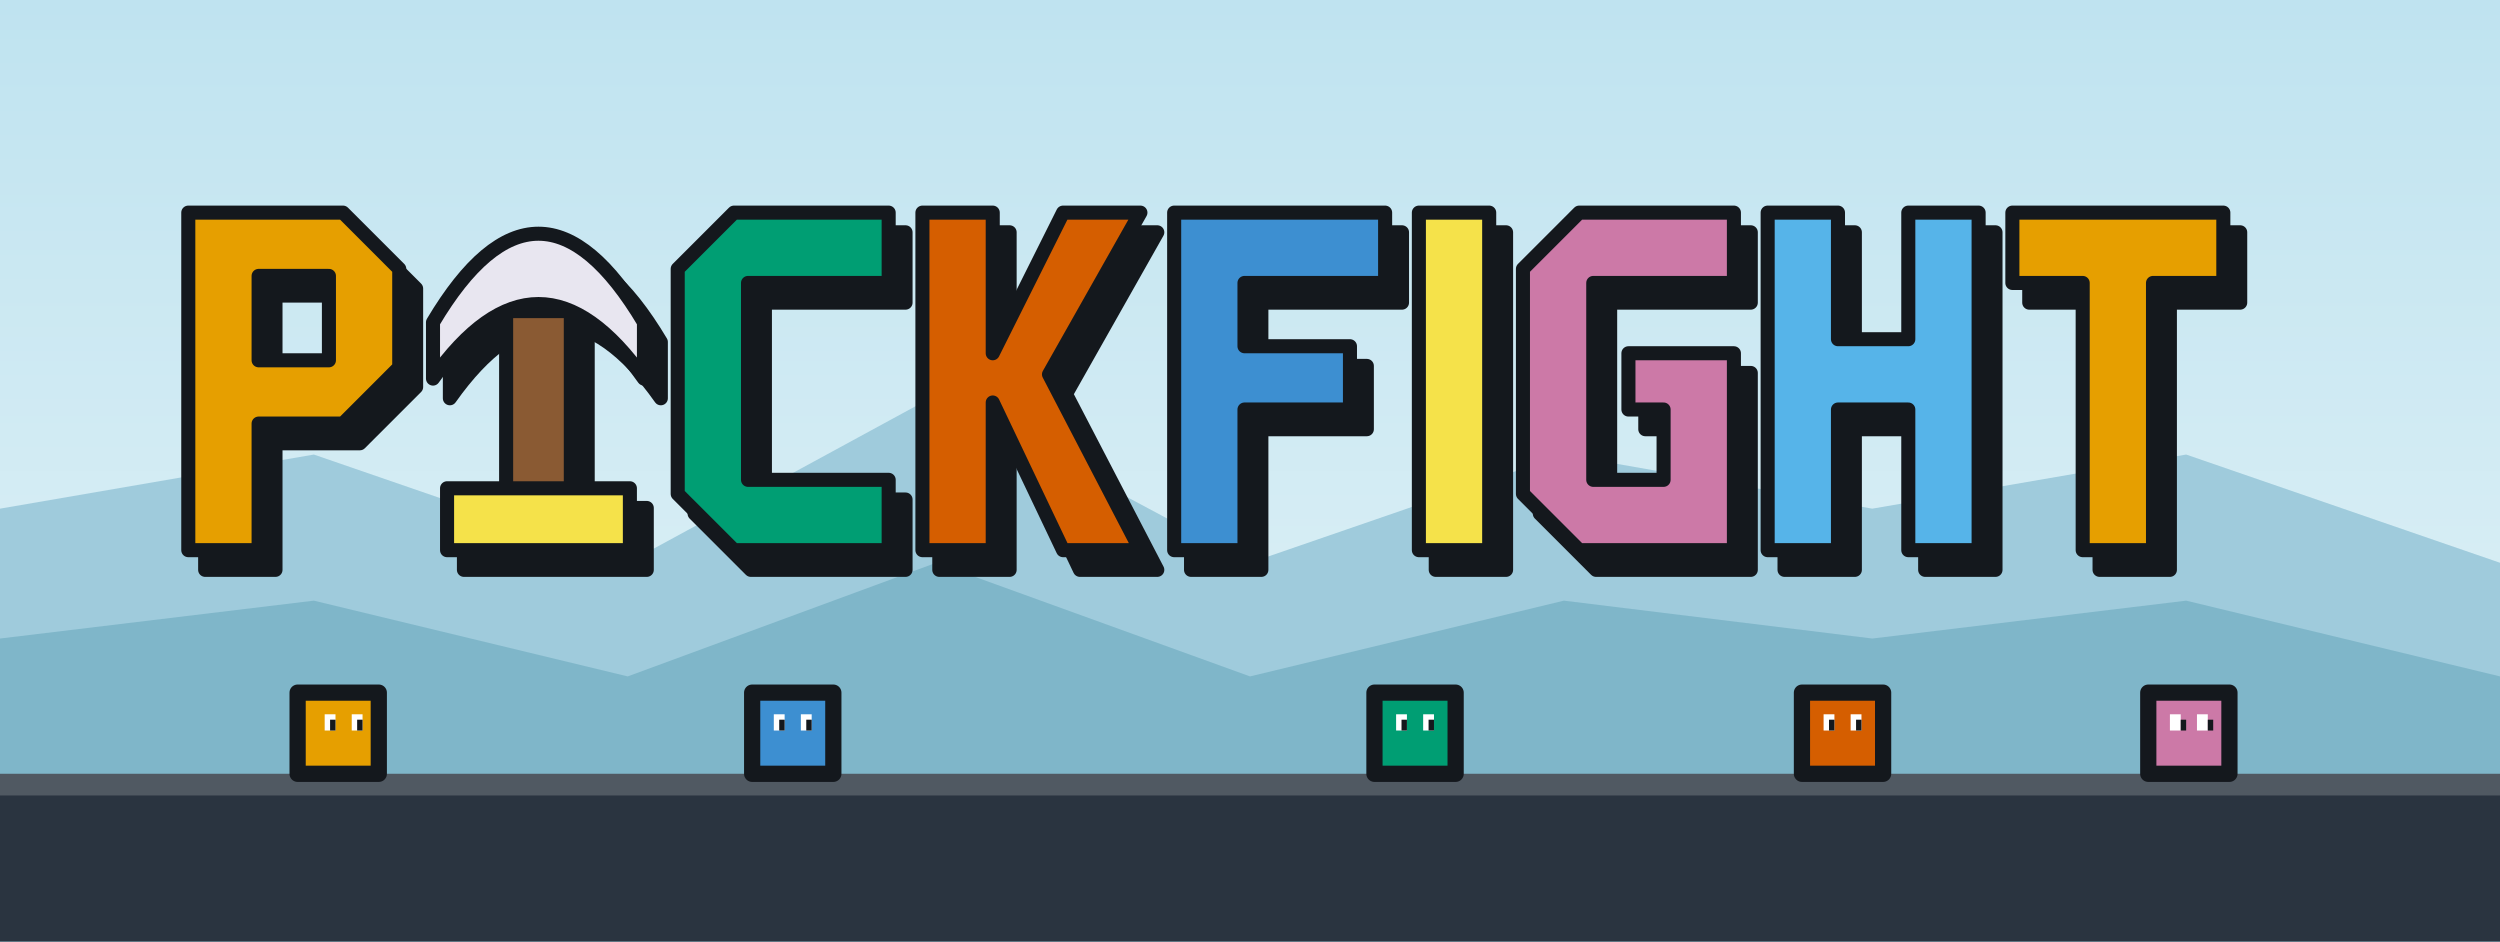
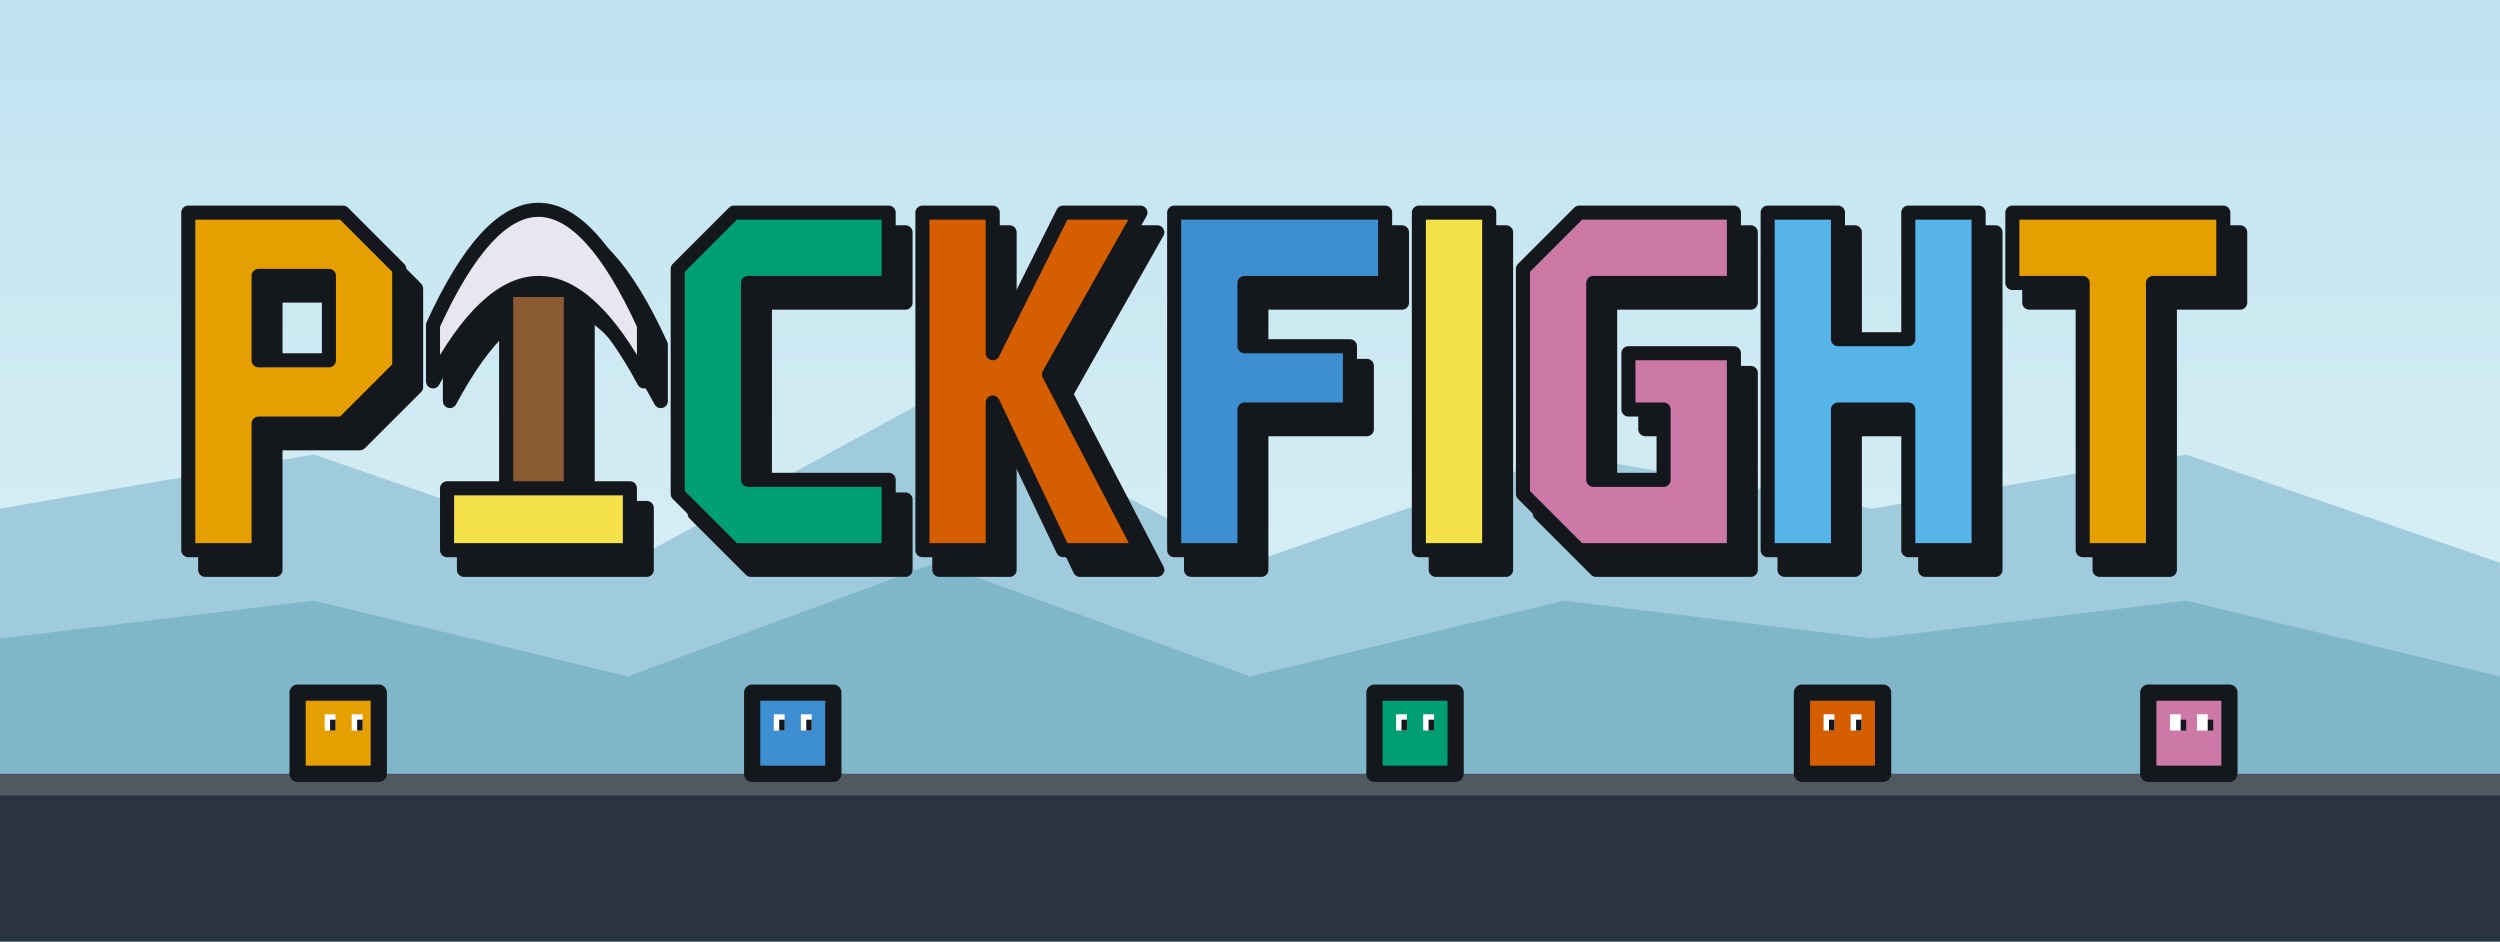
<svg xmlns="http://www.w3.org/2000/svg" width="462" height="174" viewBox="0 0 462 174">
  <defs>
    <linearGradient id="sky" x1="0" y1="0" x2="0" y2="1">
      <stop offset="0" stop-color="#bfe3f0" />
      <stop offset="1" stop-color="#e6f4f7" />
    </linearGradient>
  </defs>
  <rect width="462" height="174" fill="url(#sky)" />
  <polygon points="0,174 0,94 58,84 116,104 173,73 231,104 289,84 346,94 404,84 462,104 462,174" fill="#9fcbdc" />
  <polygon points="0,174 0,118 58,111 116,125 173,104 231,125 289,111 346,118 404,111 462,125 462,174" fill="#7fb6c9" />
  <rect x="0" y="143" width="462" height="31" fill="#2a3440" />
  <rect x="0" y="143" width="462" height="4" fill="#ffffff" fill-opacity="0.18" />
  <rect x="55" y="128" width="15" height="15" fill="#E69F00" stroke="#14181d" stroke-width="3" stroke-linejoin="round" />
  <rect x="60" y="132" width="2" height="3" fill="#ffffff" />
  <rect x="61" y="133" width="1" height="2" fill="#14181d" />
  <rect x="65" y="132" width="2" height="3" fill="#ffffff" />
  <rect x="66" y="133" width="1" height="2" fill="#14181d" />
  <rect x="139" y="128" width="15" height="15" fill="#3D8FD1" stroke="#14181d" stroke-width="3" stroke-linejoin="round" />
  <rect x="143" y="132" width="2" height="3" fill="#ffffff" />
  <rect x="144" y="133" width="1" height="2" fill="#14181d" />
  <rect x="148" y="132" width="2" height="3" fill="#ffffff" />
  <rect x="149" y="133" width="1" height="2" fill="#14181d" />
  <rect x="254" y="128" width="15" height="15" fill="#009E73" stroke="#14181d" stroke-width="3" stroke-linejoin="round" />
  <rect x="258" y="132" width="2" height="3" fill="#ffffff" />
  <rect x="259" y="133" width="1" height="2" fill="#14181d" />
  <rect x="263" y="132" width="2" height="3" fill="#ffffff" />
  <rect x="264" y="133" width="1" height="2" fill="#14181d" />
  <rect x="333" y="128" width="15" height="15" fill="#D55E00" stroke="#14181d" stroke-width="3" stroke-linejoin="round" />
  <rect x="337" y="132" width="2" height="3" fill="#ffffff" />
  <rect x="338" y="133" width="1" height="2" fill="#14181d" />
  <rect x="342" y="132" width="2" height="3" fill="#ffffff" />
  <rect x="343" y="133" width="1" height="2" fill="#14181d" />
  <rect x="397" y="128" width="15" height="15" fill="#CC79A7" stroke="#14181d" stroke-width="3" stroke-linejoin="round" />
  <rect x="401" y="132" width="2" height="3" fill="#ffffff" />
  <rect x="403" y="133" width="1" height="2" fill="#14181d" />
  <rect x="406" y="132" width="2" height="3" fill="#ffffff" />
  <rect x="408" y="133" width="1" height="2" fill="#14181d" />
  <g transform="translate(23.1,21.1) scale(0.2599)">
    <g transform="translate(0,0)">
      <g transform="translate(45,70)">
        <path d="M0,0H110L150,40V110L110,150H50V240H0ZM50,45V105H100V45Z" transform="translate(12,14)" fill="#14181d" stroke="#14181d" stroke-width="10" stroke-linejoin="round" fill-rule="evenodd" />
        <path d="M0,0H110L150,40V110L110,150H50V240H0ZM50,45V105H100V45Z" fill="#E69F00" stroke="#14181d" stroke-width="10" stroke-linejoin="round" fill-rule="evenodd" />
      </g>
      <g transform="translate(219,70)">
        <g transform="translate(12,14)" stroke="#14181d" stroke-width="10" stroke-linejoin="round">
-           <path d="M0,78Q75,-48 150,78L150,118Q75,12 0,118Z" fill="#14181d" />
-           <path d="M52,70H98V200H52Z" fill="#14181d" />
+           <path d="M0,80Q75,-84 150,80L150,120Q75,-20 0,120Z" fill="#14181d" />
+           <path d="M52,55H98V200H52Z" fill="#14181d" />
          <path d="M10,196H140V240H10Z" fill="#14181d" />
        </g>
        <g stroke="#14181d" stroke-width="10" stroke-linejoin="round">
-           <path d="M52,70H98V200H52Z" fill="#8a5a33" />
+           <path d="M52,55H98V200H52Z" fill="#8a5a33" />
          <path d="M10,196H140V240H10Z" fill="#F5E24A" />
-           <path d="M0,78Q75,-48 150,78L150,118Q75,12 0,118Z" fill="#E8E6F0" />
+           <path d="M0,80Q75,-84 150,80L150,120Q75,-20 0,120Z" fill="#E8E6F0" />
        </g>
      </g>
      <g transform="translate(393,70)">
        <path d="M40,0H150V50H50V190H150V240H40L0,200V40Z" transform="translate(12,14)" fill="#14181d" stroke="#14181d" stroke-width="10" stroke-linejoin="round" fill-rule="evenodd" />
        <path d="M40,0H150V50H50V190H150V240H40L0,200V40Z" fill="#009E73" stroke="#14181d" stroke-width="10" stroke-linejoin="round" fill-rule="evenodd" />
      </g>
      <g transform="translate(567,70)">
        <path d="M0,0H50V100L100,0H155L90,115L155,240H100L50,135V240H0Z" transform="translate(12,14)" fill="#14181d" stroke="#14181d" stroke-width="10" stroke-linejoin="round" fill-rule="evenodd" />
        <path d="M0,0H50V100L100,0H155L90,115L155,240H100L50,135V240H0Z" fill="#D55E00" stroke="#14181d" stroke-width="10" stroke-linejoin="round" fill-rule="evenodd" />
      </g>
      <g transform="translate(746,70)">
        <path d="M0,0H150V50H50V95H125V140H50V240H0Z" transform="translate(12,14)" fill="#14181d" stroke="#14181d" stroke-width="10" stroke-linejoin="round" fill-rule="evenodd" />
        <path d="M0,0H150V50H50V95H125V140H50V240H0Z" fill="#3D8FD1" stroke="#14181d" stroke-width="10" stroke-linejoin="round" fill-rule="evenodd" />
      </g>
      <g transform="translate(920,70)">
        <path d="M0,0H50V240H0Z" transform="translate(12,14)" fill="#14181d" stroke="#14181d" stroke-width="10" stroke-linejoin="round" fill-rule="evenodd" />
        <path d="M0,0H50V240H0Z" fill="#F5E24A" stroke="#14181d" stroke-width="10" stroke-linejoin="round" fill-rule="evenodd" />
      </g>
      <g transform="translate(994,70)">
        <path d="M40,0H150V50H50V190H100V140H75V100H150V240H40L0,200V40Z" transform="translate(12,14)" fill="#14181d" stroke="#14181d" stroke-width="10" stroke-linejoin="round" fill-rule="evenodd" />
        <path d="M40,0H150V50H50V190H100V140H75V100H150V240H40L0,200V40Z" fill="#CC79A7" stroke="#14181d" stroke-width="10" stroke-linejoin="round" fill-rule="evenodd" />
      </g>
      <g transform="translate(1168,70)">
        <path d="M0,0H50V90H100V0H150V240H100V140H50V240H0Z" transform="translate(12,14)" fill="#14181d" stroke="#14181d" stroke-width="10" stroke-linejoin="round" fill-rule="evenodd" />
        <path d="M0,0H50V90H100V0H150V240H100V140H50V240H0Z" fill="#56B4E9" stroke="#14181d" stroke-width="10" stroke-linejoin="round" fill-rule="evenodd" />
      </g>
      <g transform="translate(1342,70)">
        <path d="M0,0H150V50H100V240H50V50H0Z" transform="translate(12,14)" fill="#14181d" stroke="#14181d" stroke-width="10" stroke-linejoin="round" fill-rule="evenodd" />
        <path d="M0,0H150V50H100V240H50V50H0Z" fill="#E69F00" stroke="#14181d" stroke-width="10" stroke-linejoin="round" fill-rule="evenodd" />
      </g>
    </g>
  </g>
</svg>
